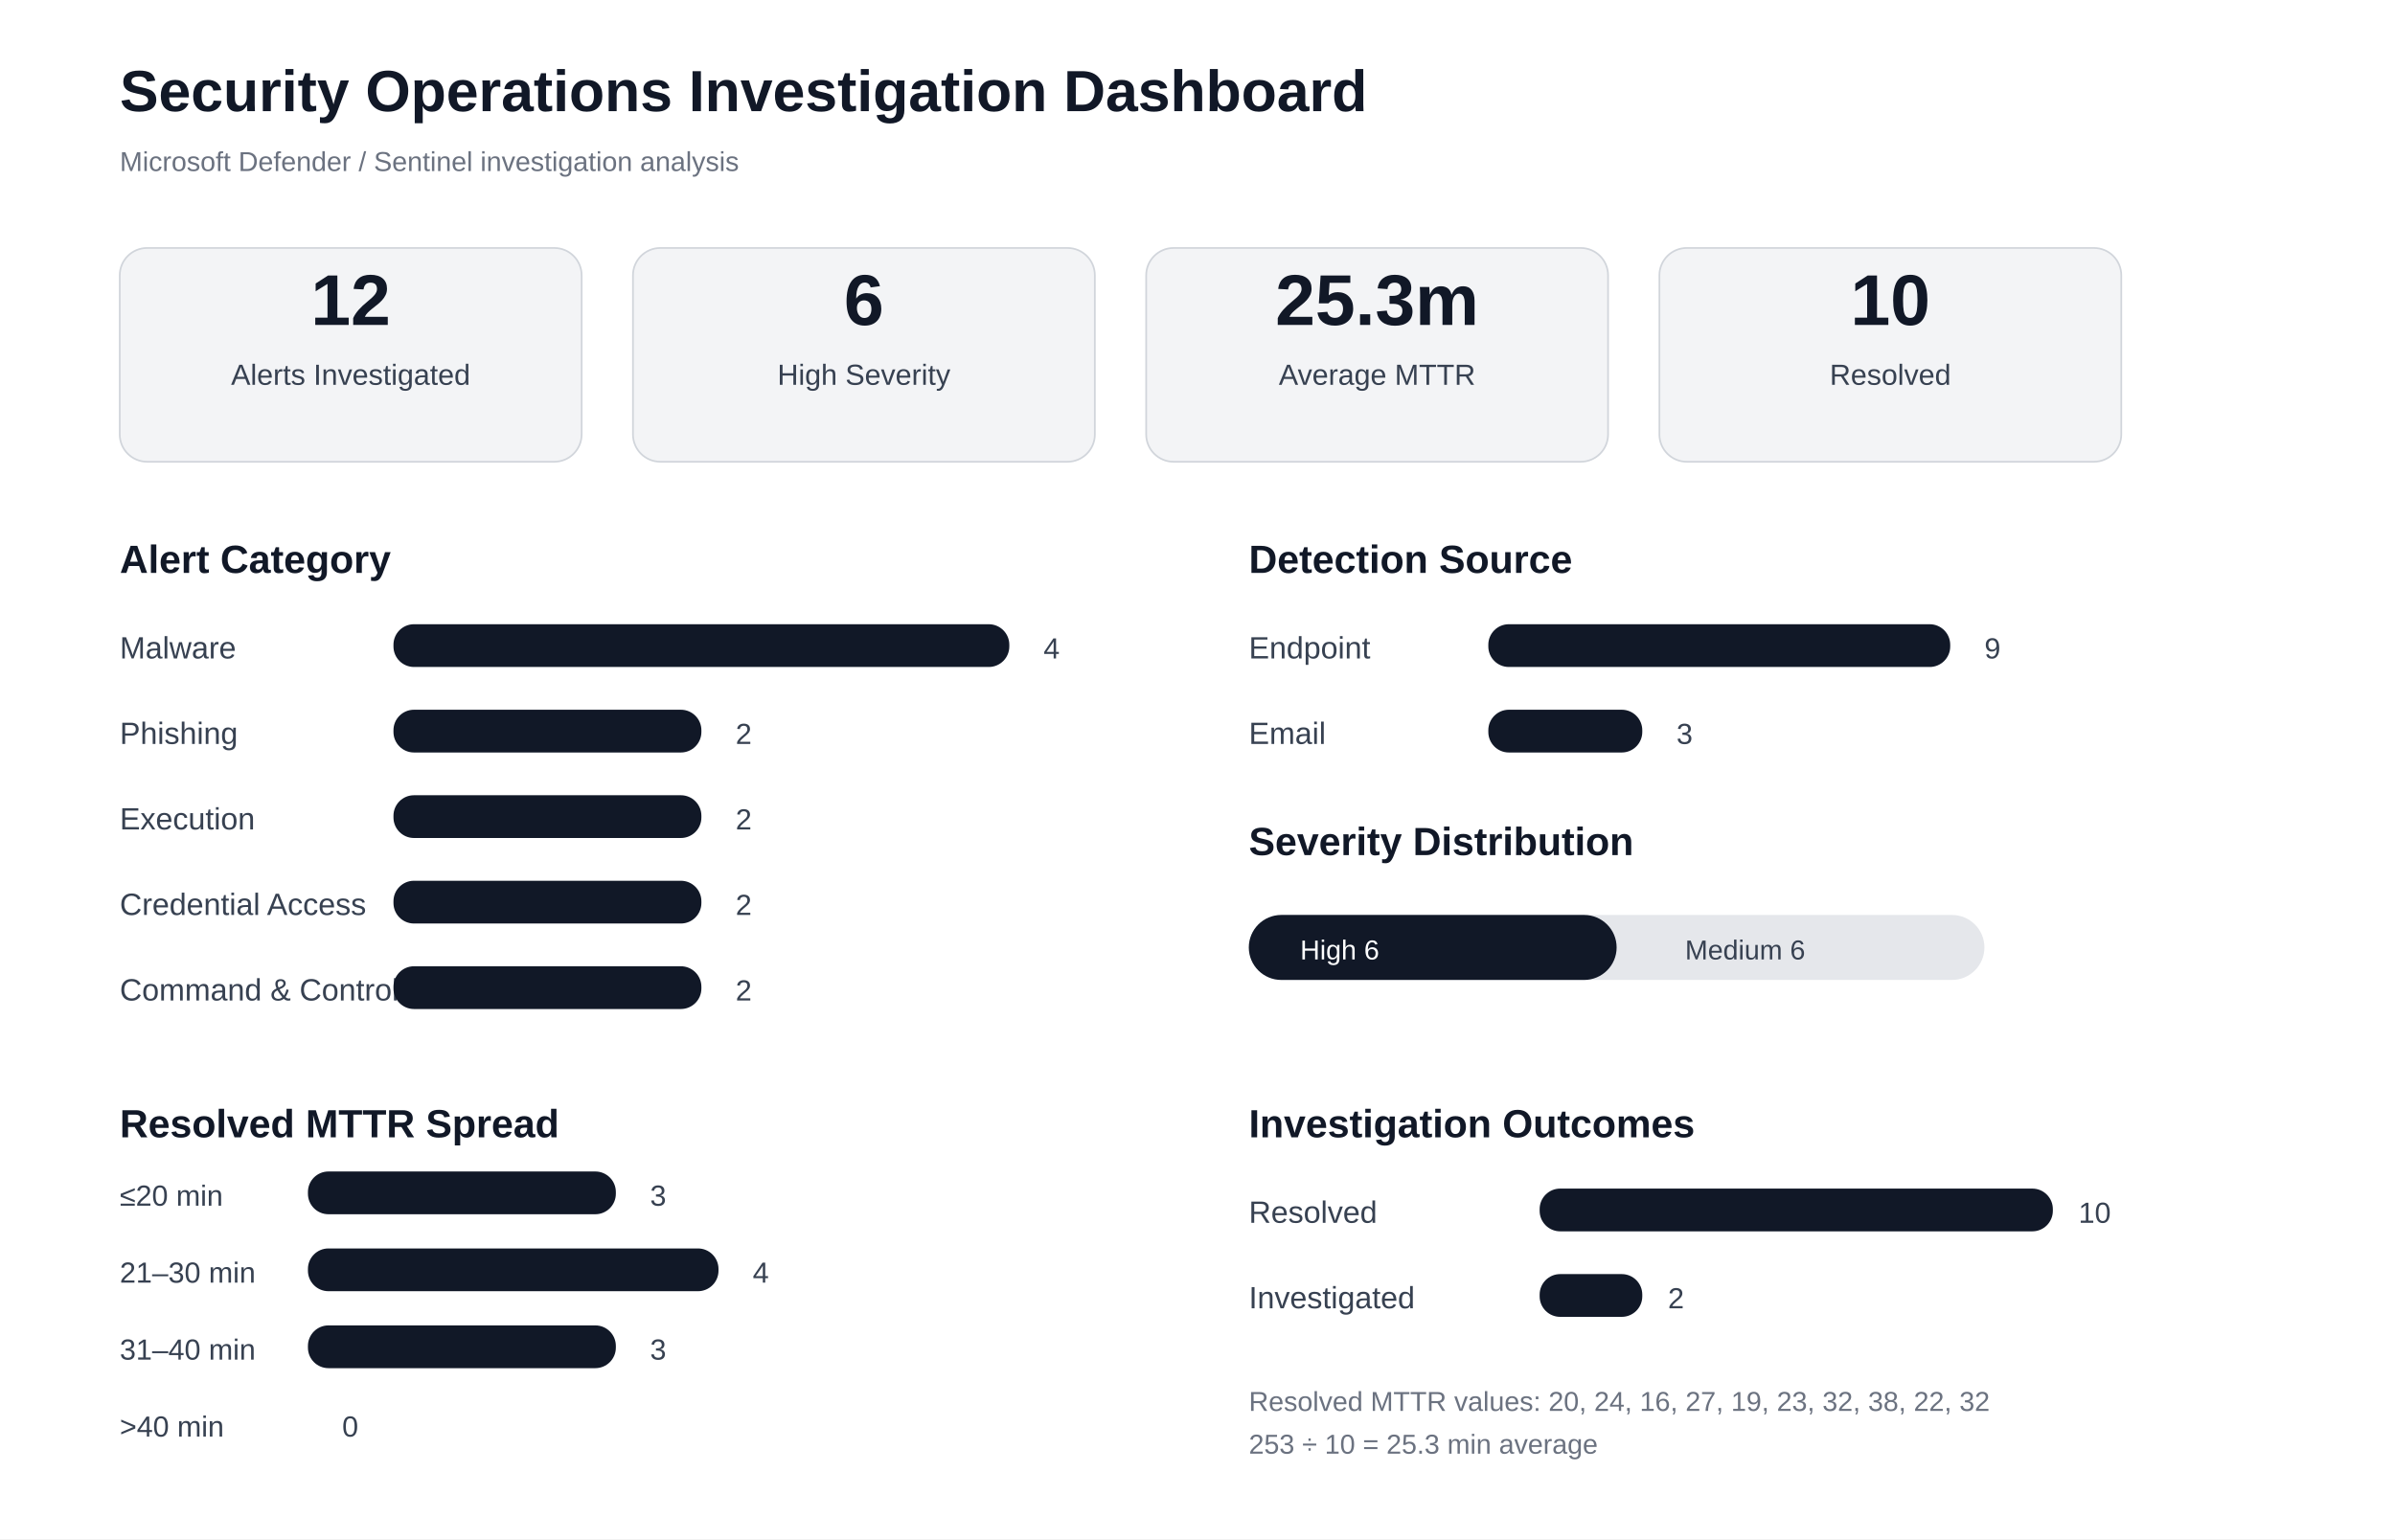
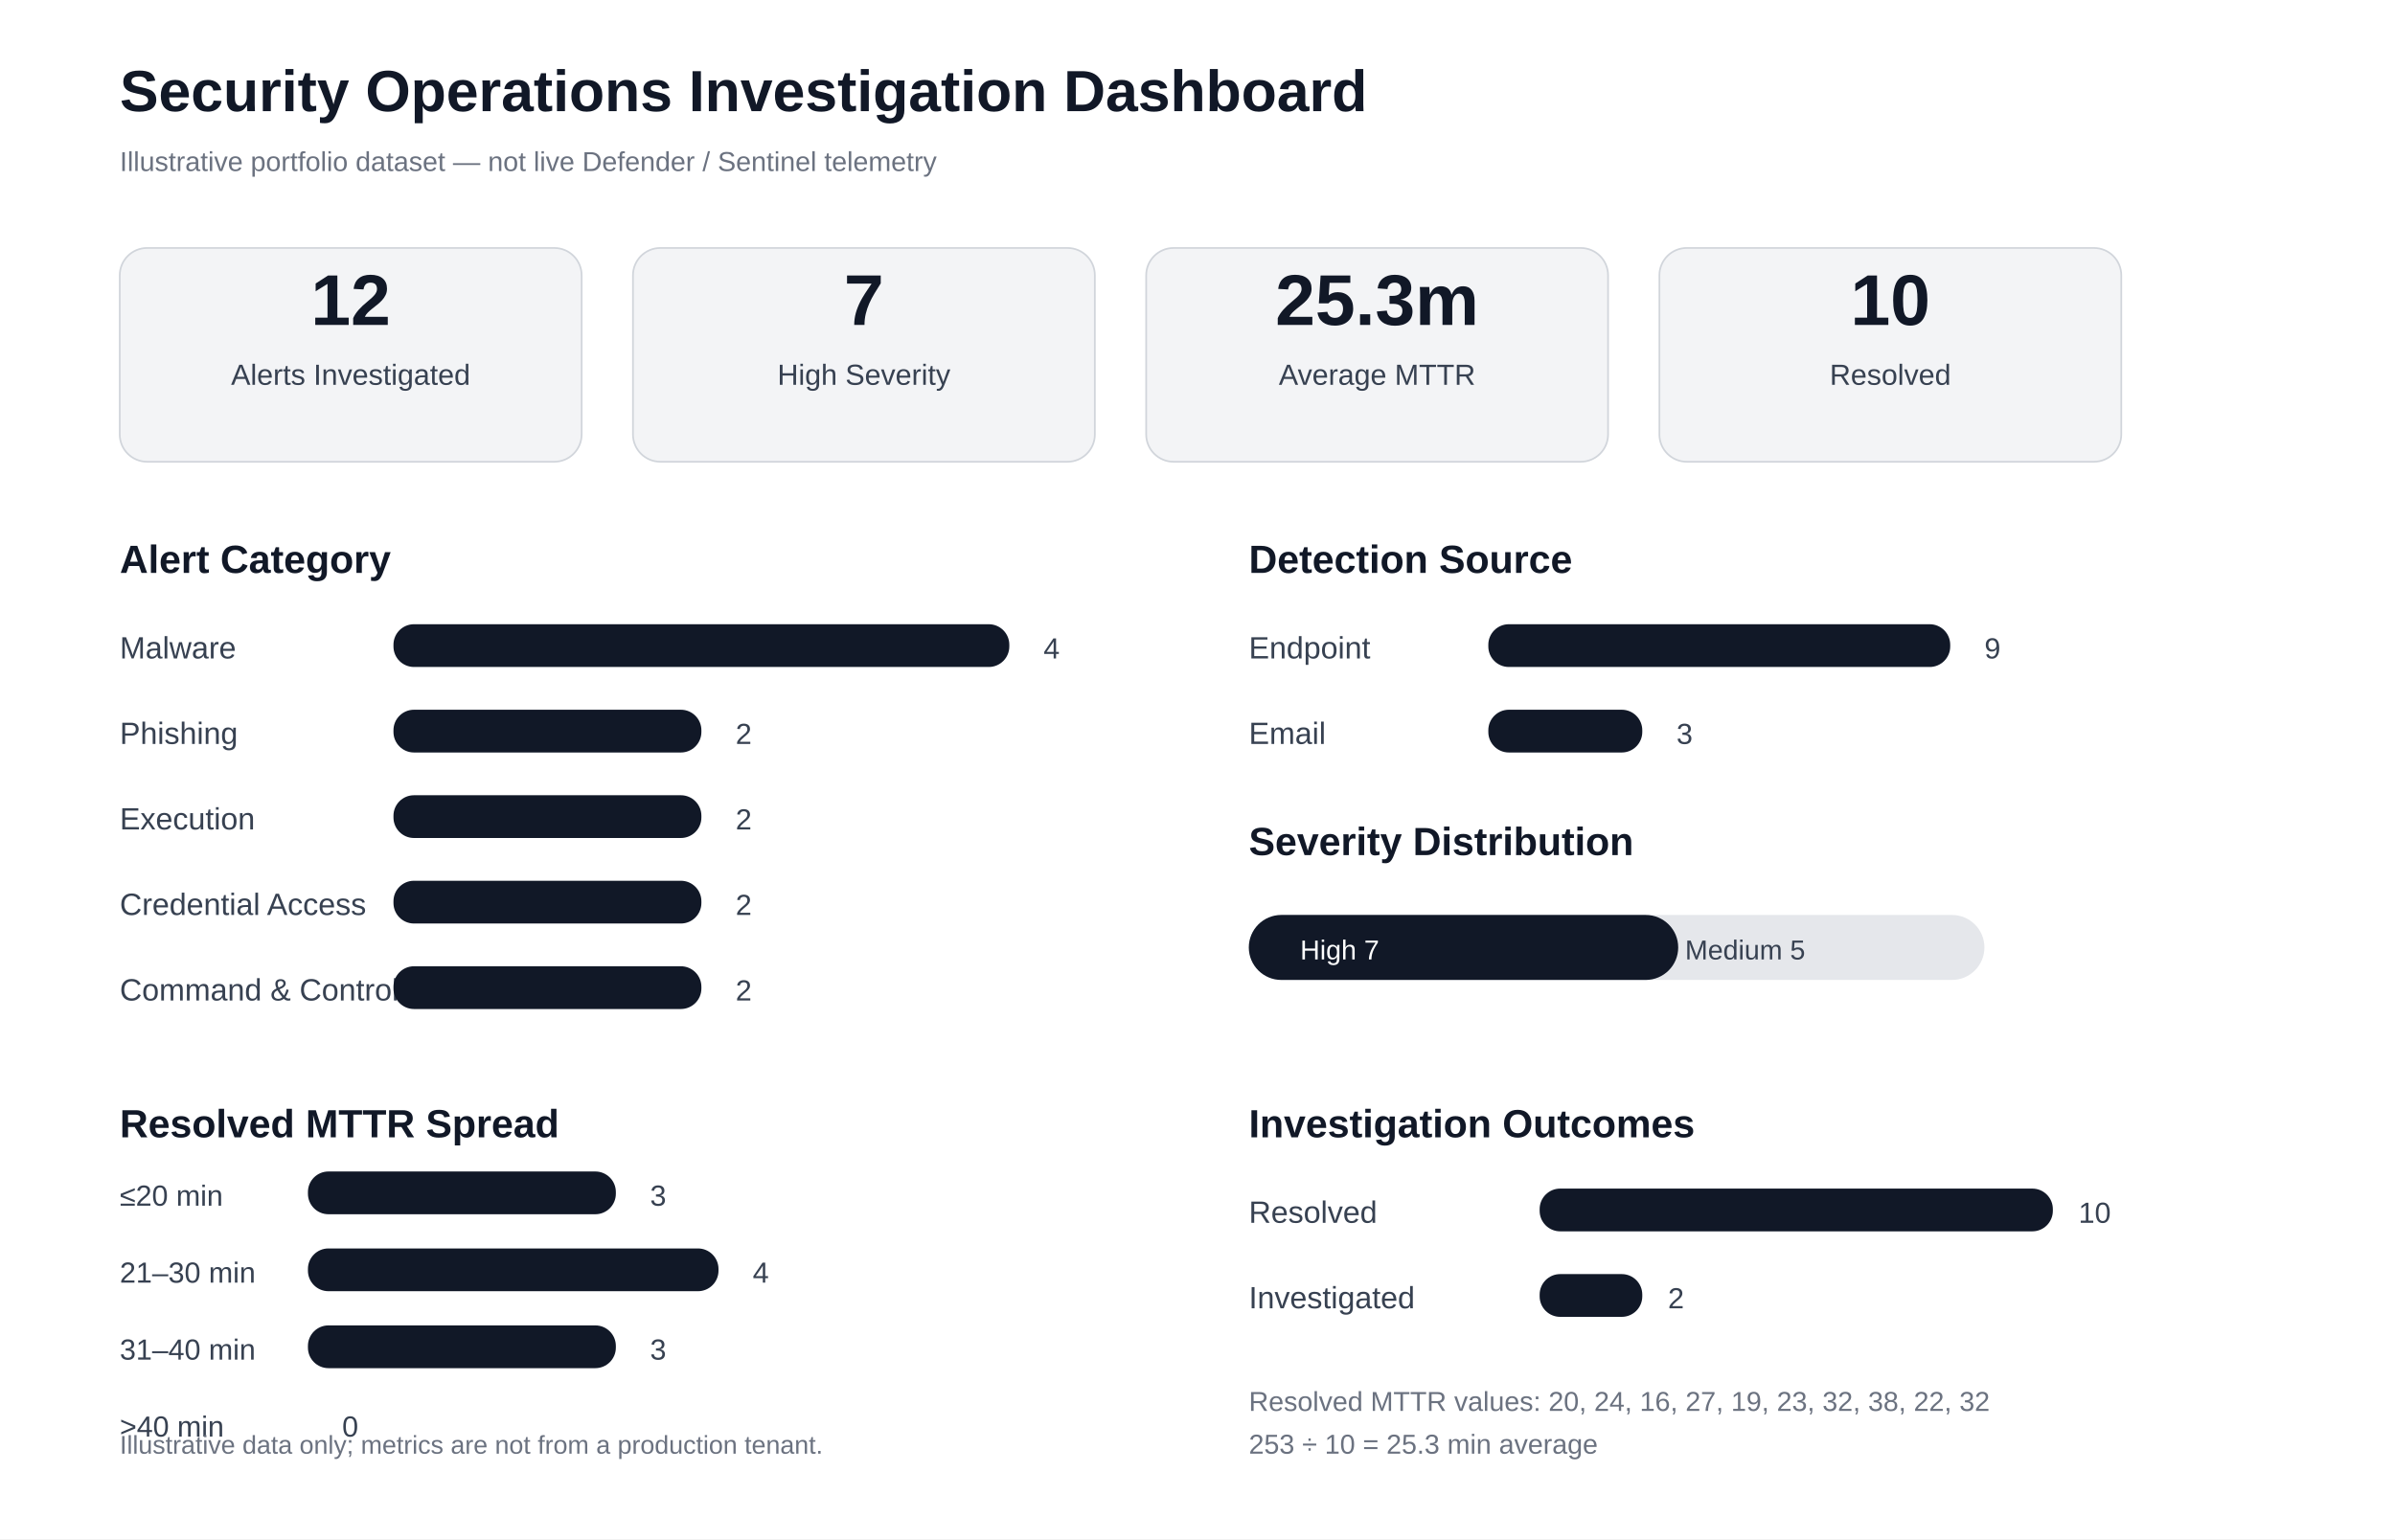
<svg xmlns="http://www.w3.org/2000/svg" width="1400" height="900">
  <rect width="1400" height="900" fill="#ffffff" />
  <text x="70" y="65" font-family="Arial" font-size="34" font-weight="700" fill="#111827">Security Operations Investigation Dashboard</text>
-   <text x="70" y="100" font-family="Arial" font-size="16" fill="#6b7280">Microsoft Defender / Sentinel investigation analysis</text>
+   <text x="70" y="100" font-family="Arial" font-size="16" fill="#6b7280">Illustrative portfolio dataset — not live Defender / Sentinel telemetry</text>
  <g font-family="Arial">
    <rect x="70" y="145" width="270" height="125" rx="16" fill="#f3f4f6" stroke="#d1d5db" />
    <text x="205" y="190" text-anchor="middle" font-size="42" font-weight="700" fill="#111827">12</text>
    <text x="205" y="225" text-anchor="middle" font-size="17" fill="#374151">Alerts Investigated</text>
    <rect x="370" y="145" width="270" height="125" rx="16" fill="#f3f4f6" stroke="#d1d5db" />
-     <text x="505" y="190" text-anchor="middle" font-size="42" font-weight="700" fill="#111827">6</text>
+     <text x="505" y="190" text-anchor="middle" font-size="42" font-weight="700" fill="#111827">7</text>
    <text x="505" y="225" text-anchor="middle" font-size="17" fill="#374151">High Severity</text>
    <rect x="670" y="145" width="270" height="125" rx="16" fill="#f3f4f6" stroke="#d1d5db" />
    <text x="805" y="190" text-anchor="middle" font-size="42" font-weight="700" fill="#111827">25.3m</text>
    <text x="805" y="225" text-anchor="middle" font-size="17" fill="#374151">Average MTTR</text>
    <rect x="970" y="145" width="270" height="125" rx="16" fill="#f3f4f6" stroke="#d1d5db" />
    <text x="1105" y="190" text-anchor="middle" font-size="42" font-weight="700" fill="#111827">10</text>
    <text x="1105" y="225" text-anchor="middle" font-size="17" fill="#374151">Resolved</text>
    <text x="70" y="335" font-size="23" font-weight="700" fill="#111827">Alert Category</text>
    <text x="70" y="385" font-size="18" fill="#374151">Malware</text>
    <rect x="230" y="365" width="360" height="25" rx="12" fill="#111827" />
    <text x="610" y="385" font-size="17" fill="#374151">4</text>
    <text x="70" y="435" font-size="18" fill="#374151">Phishing</text>
    <rect x="230" y="415" width="180" height="25" rx="12" fill="#111827" />
    <text x="430" y="435" font-size="17" fill="#374151">2</text>
    <text x="70" y="485" font-size="18" fill="#374151">Execution</text>
    <rect x="230" y="465" width="180" height="25" rx="12" fill="#111827" />
    <text x="430" y="485" font-size="17" fill="#374151">2</text>
    <text x="70" y="535" font-size="18" fill="#374151">Credential Access</text>
    <rect x="230" y="515" width="180" height="25" rx="12" fill="#111827" />
    <text x="430" y="535" font-size="17" fill="#374151">2</text>
    <text x="70" y="585" font-size="18" fill="#374151">Command &amp; Control</text>
    <rect x="230" y="565" width="180" height="25" rx="12" fill="#111827" />
    <text x="430" y="585" font-size="17" fill="#374151">2</text>
    <text x="730" y="335" font-size="23" font-weight="700" fill="#111827">Detection Source</text>
    <text x="730" y="385" font-size="18" fill="#374151">Endpoint</text>
    <rect x="870" y="365" width="270" height="25" rx="12" fill="#111827" />
    <text x="1160" y="385" font-size="17" fill="#374151">9</text>
    <text x="730" y="435" font-size="18" fill="#374151">Email</text>
    <rect x="870" y="415" width="90" height="25" rx="12" fill="#111827" />
    <text x="980" y="435" font-size="17" fill="#374151">3</text>
    <text x="730" y="500" font-size="23" font-weight="700" fill="#111827">Severity Distribution</text>
    <rect x="730" y="535" width="430" height="38" rx="19" fill="#e5e7eb" />
-     <rect x="730" y="535" width="215" height="38" rx="19" fill="#111827" />
-     <text x="760" y="561" font-size="16" fill="#ffffff">High 6</text>
-     <text x="985" y="561" font-size="16" fill="#374151">Medium 6</text>
+     <rect x="730" y="535" width="251" height="38" rx="19" fill="#111827" />
+     <text x="760" y="561" font-size="16" fill="#ffffff">High 7</text>
+     <text x="985" y="561" font-size="16" fill="#374151">Medium 5</text>
    <text x="70" y="665" font-size="23" font-weight="700" fill="#111827">Resolved MTTR Spread</text>
    <text x="70" y="705" font-size="17" fill="#374151">≤20 min</text>
    <rect x="180" y="685" width="180" height="25" rx="12" fill="#111827" />
    <text x="380" y="705" font-size="17" fill="#374151">3</text>
    <text x="70" y="750" font-size="17" fill="#374151">21–30 min</text>
    <rect x="180" y="730" width="240" height="25" rx="12" fill="#111827" />
    <text x="440" y="750" font-size="17" fill="#374151">4</text>
    <text x="70" y="795" font-size="17" fill="#374151">31–40 min</text>
    <rect x="180" y="775" width="180" height="25" rx="12" fill="#111827" />
    <text x="380" y="795" font-size="17" fill="#374151">3</text>
    <text x="70" y="840" font-size="17" fill="#374151">&gt;40 min</text>
    <rect x="180" y="820" width="0" height="25" rx="12" fill="#111827" />
    <text x="200" y="840" font-size="17" fill="#374151">0</text>
    <text x="730" y="665" font-size="23" font-weight="700" fill="#111827">Investigation Outcomes</text>
    <text x="730" y="715" font-size="18" fill="#374151">Resolved</text>
    <rect x="900" y="695" width="300" height="25" rx="12" fill="#111827" />
    <text x="1215" y="715" font-size="17" fill="#374151">10</text>
    <text x="730" y="765" font-size="18" fill="#374151">Investigated</text>
    <rect x="900" y="745" width="60" height="25" rx="12" fill="#111827" />
    <text x="975" y="765" font-size="17" fill="#374151">2</text>
    <text x="730" y="825" font-size="16" fill="#6b7280">Resolved MTTR values: 20, 24, 16, 27, 19, 23, 32, 38, 22, 32</text>
    <text x="730" y="850" font-size="16" fill="#6b7280">253 ÷ 10 = 25.3 min average</text>
  </g>
+   <text x="70" y="850" font-family="Arial" font-size="15" fill="#6b7280">Illustrative data only; metrics are not from a production tenant.</text>
</svg>
